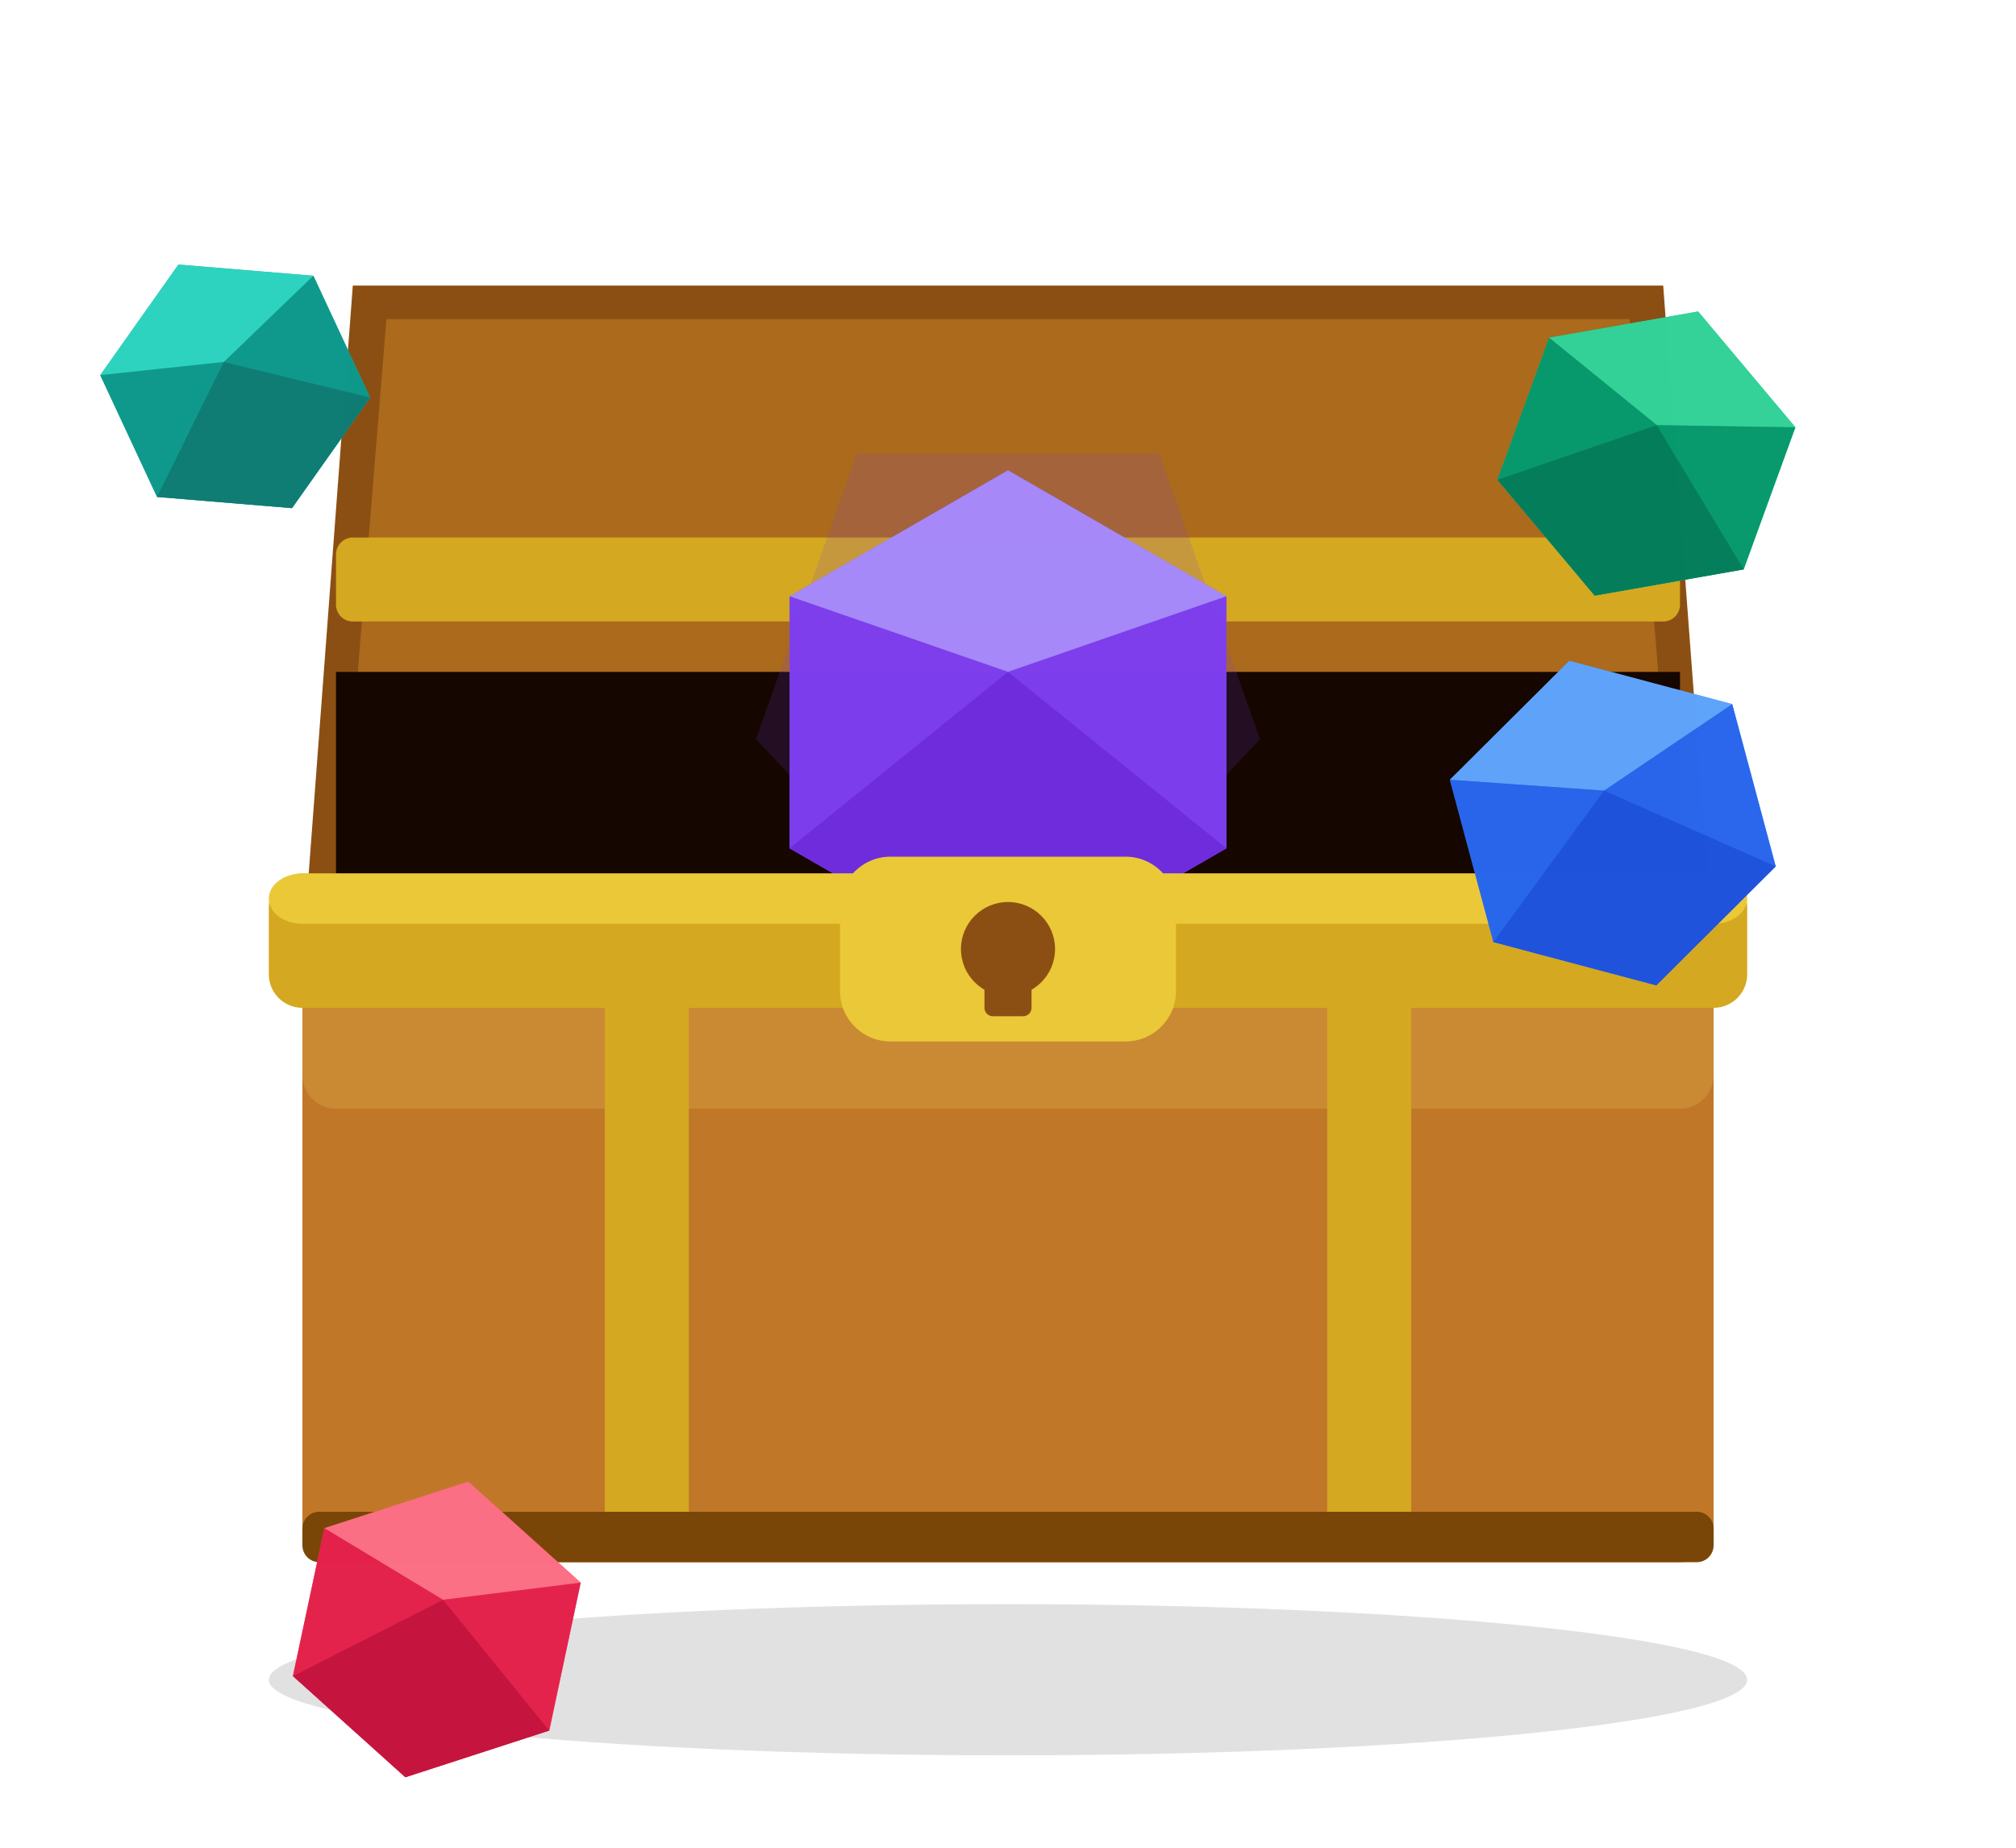
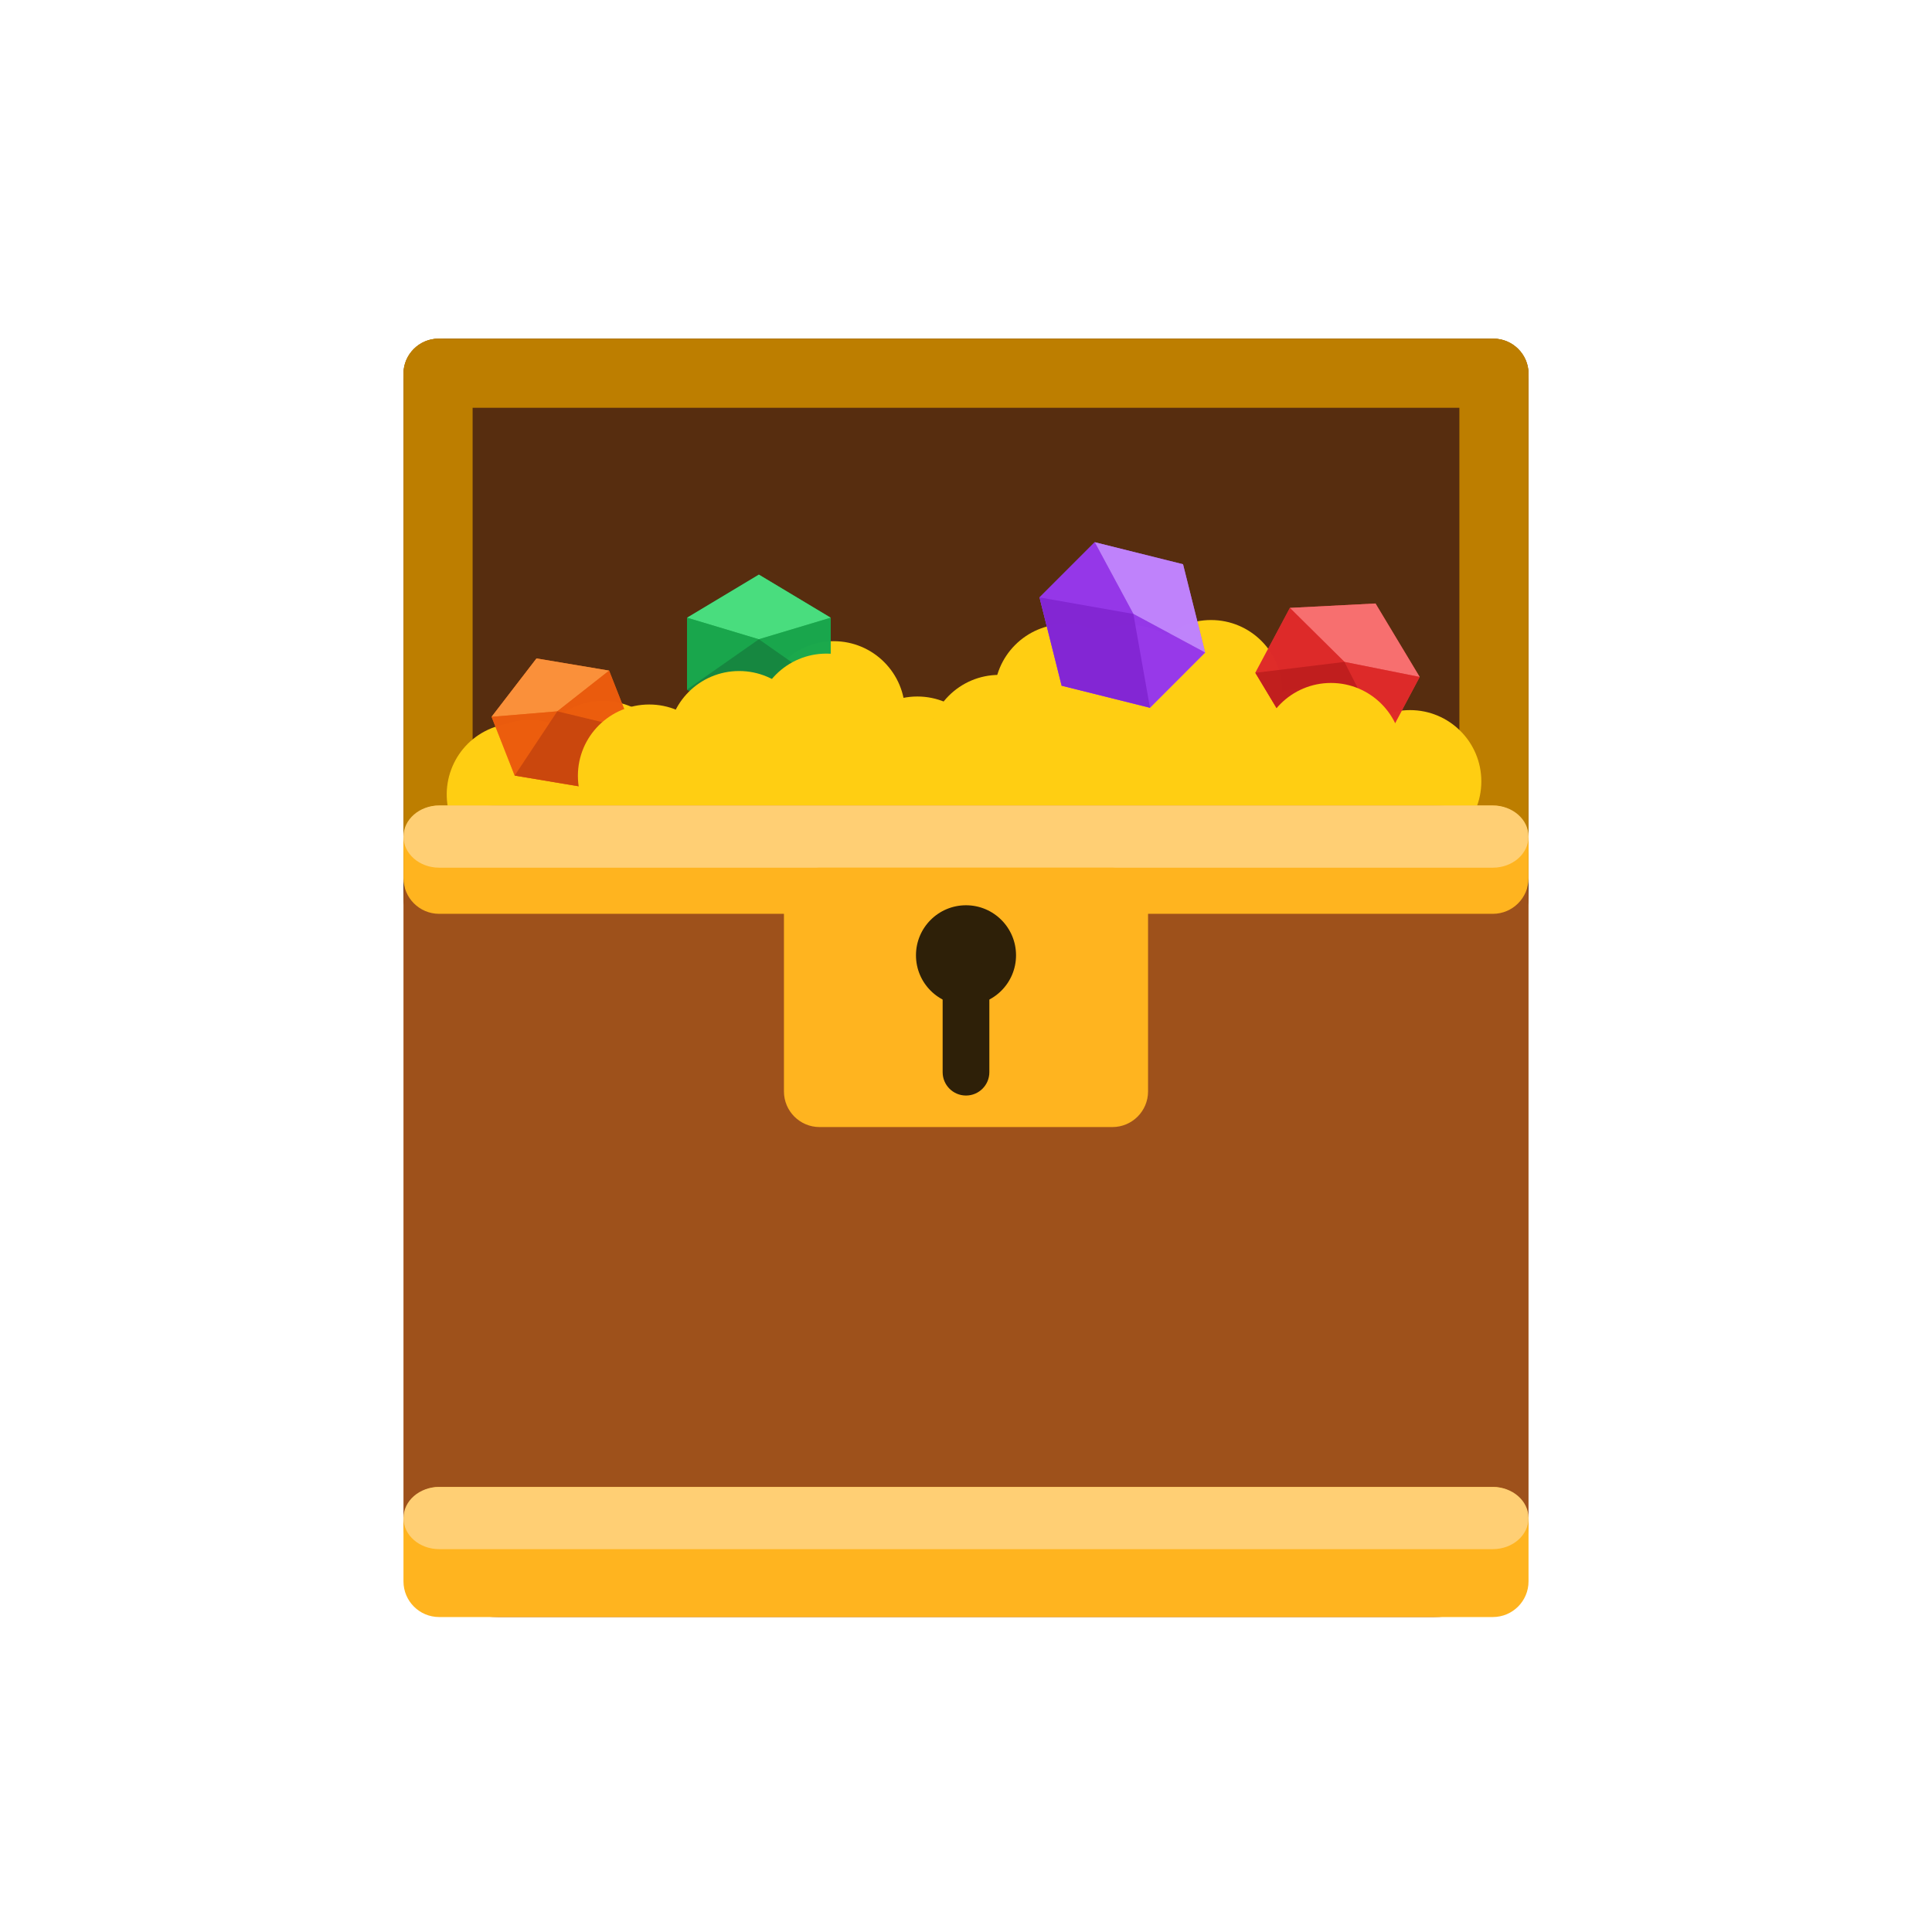
- <svg xmlns="http://www.w3.org/2000/svg" viewBox="0 0 120 110" role="img" aria-label="Trove — open treasure chest spilling gems">
-   <ellipse cx="60" cy="100" rx="44" ry="4.5" fill="rgba(0,0,0,0.12)" />
-   <polygon points="18,57 102,57 99,17 21,17" fill="#8B4F13" />
-   <polygon points="20,56 100,56 97,19 23,19" fill="#AB6A1C" />
-   <rect x="20" y="32" width="80" height="5" rx="1" fill="#D4A820" />
-   <rect x="18" y="54" width="84" height="4" rx="1" fill="#C89A22" />
-   <rect x="20" y="40" width="80" height="17" fill="#150600" />
-   <polygon points="51,27 69,27 75,44 60,60 45,44" fill="#7C3AED" opacity="0.15" />
-   <polygon points="60,28 73,35.5 73,50.5 60,58 47,50.5 47,35.5" fill="#8B5CF6" opacity="0.92" />
-   <polygon points="60,28 73,35.5 60,40 47,35.5" fill="#A78BFA" opacity="0.95" />
-   <polygon points="60,40 73,35.5 73,50.5 60,58 47,50.5 47,35.5" fill="#7C3AED" opacity="0.88" />
-   <polygon points="60,40 73,50.5 60,58 47,50.5" fill="#6D28D9" opacity="0.82" />
-   <rect x="18" y="57" width="84" height="36" rx="2" fill="#C07828" />
-   <rect x="18" y="57" width="84" height="9" rx="2" fill="#CA8A34" />
-   <rect x="16" y="52" width="88" height="8" rx="2" fill="#D4A820" />
-   <rect x="16" y="52" width="88" height="3" rx="2" fill="#EAC838" />
-   <rect x="36" y="59" width="5" height="33" rx="1" fill="#D4A820" />
-   <rect x="79" y="59" width="5" height="33" rx="1" fill="#D4A820" />
-   <rect x="50" y="51" width="20" height="11" rx="3" fill="#EAC838" />
-   <circle cx="60" cy="56.5" r="2.8" fill="#8B4F13" />
-   <rect x="58.6" y="56.5" width="2.8" height="4" rx="0.5" fill="#8B4F13" />
-   <rect x="18" y="90" width="84" height="3" rx="1" fill="#7A4608" />
-   <g transform="rotate(-15, 96, 49)">
-     <polygon points="96,39 104.7,44 104.7,54 96,59 87.3,54 87.3,44" fill="#3B82F6" opacity="0.92" />
-     <polygon points="96,39 104.7,44 96,47 87.3,44" fill="#60A5FA" opacity="0.95" />
-     <polygon points="96,47 104.7,44 104.7,54 96,59 87.3,54 87.3,44" fill="#2563EB" opacity="0.88" />
-     <polygon points="96,47 104.7,54 96,59 87.3,54" fill="#1D4ED8" opacity="0.82" />
-   </g>
-   <g transform="rotate(20, 98, 27)">
-     <polygon points="98,18 105.8,22.5 105.8,31.5 98,36 90.2,31.5 90.2,22.5" fill="#10B981" opacity="0.92" />
-     <polygon points="98,18 105.8,22.5 98,25.2 90.2,22.5" fill="#34D399" opacity="0.95" />
-     <polygon points="98,25.2 105.8,22.5 105.8,31.5 98,36 90.2,31.5 90.2,22.5" fill="#059669" opacity="0.88" />
-     <polygon points="98,25.2 105.8,31.5 98,36 90.2,31.5" fill="#047857" opacity="0.82" />
-   </g>
-   <g transform="rotate(-25, 14, 23)">
-     <polygon points="14,15 21,19 21,27 14,31 7,27 7,19" fill="#14B8A6" opacity="0.92" />
-     <polygon points="14,15 21,19 14,21.4 7,19" fill="#2DD4BF" opacity="0.95" />
-     <polygon points="14,21.4 21,19 21,27 14,31 7,27 7,19" fill="#0D9488" opacity="0.88" />
-     <polygon points="14,21.4 21,27 14,31 7,27" fill="#0F766E" opacity="0.82" />
-   </g>
-   <g transform="rotate(12, 26, 97)">
-     <polygon points="26,88 33.8,92.5 33.8,101.5 26,106 18.2,101.5 18.2,92.5" fill="#F43F5E" opacity="0.92" />
-     <polygon points="26,88 33.8,92.5 26,95.2 18.2,92.5" fill="#FB7185" opacity="0.95" />
-     <polygon points="26,95.2 33.8,92.5 33.8,101.5 26,106 18.2,101.5 18.2,92.5" fill="#E11D48" opacity="0.88" />
-     <polygon points="26,95.2 33.8,101.5 26,106 18.2,101.5" fill="#BE123C" opacity="0.82" />
+ <svg xmlns="http://www.w3.org/2000/svg" width="1024" height="1024" viewBox="0 0 270.933 270.933" version="1.1" id="svg5" xml:space="preserve">
+   <defs id="defs2" />
+   <g id="layer1">
+     <g id="g4023" transform="translate(3.8146973e-6,3.323171)">
+       <rect style="fill:#572d0f;fill-opacity:1;stroke-width:0.227" id="rect362-5" width="157.771" height="83.477" x="56.581" y="44.169" ry="5" rx="5" />
+       <rect style="fill:#bd7e00;fill-opacity:1;stroke-width:0.077" id="rect362-3-6-2" width="157.771" height="9.696" x="56.581" y="44.169" ry="5" rx="5" />
+       <rect style="fill:#bd7e00;fill-opacity:1;stroke-width:0.054" id="rect362-3-6-2-9" width="76.383" height="9.696" x="44.169" y="-66.277" ry="5" rx="5" transform="rotate(90)" />
+       <rect style="fill:#bd7e00;fill-opacity:1;stroke-width:0.054" id="rect362-3-6-2-9-1" width="76.383" height="9.696" x="44.169" y="-214.352" ry="5" rx="5" transform="rotate(90)" />
+     </g>
+     <circle style="fill:#ffce12;fill-opacity:1;stroke-width:0.256" id="circle7016" cx="159.614" cy="125.464" r="10" />
+     <circle style="fill:#ffce12;fill-opacity:1;stroke-width:0.256" id="circle7022" cx="177.295" cy="134.296" r="10" />
+     <circle style="fill:#ffce12;fill-opacity:1;stroke-width:0.256" id="circle7042" cx="114.451" cy="133.203" r="10" />
+     <circle style="fill:#ffce12;fill-opacity:1;stroke-width:0.256" id="circle7048" cx="152.119" cy="132.909" r="10" />
+     <circle style="fill:#ffce12;fill-opacity:1;stroke-width:0.256" id="circle7050" cx="160.655" cy="128.984" r="10" />
+     <circle style="fill:#ffce12;fill-opacity:1;stroke-width:0.256" id="circle7052" cx="142.379" cy="126.712" r="10" />
+     <circle style="fill:#ffce12;fill-opacity:1;stroke-width:0.256" id="circle7054" cx="162.065" cy="125.496" r="10" />
+     <circle style="fill:#ffce12;fill-opacity:1;stroke-width:0.256" id="circle7056" cx="146.156" cy="126.994" r="10" />
+     <circle style="fill:#ffce12;fill-opacity:1;stroke-width:0.256" id="circle7058" cx="153.315" cy="128.831" r="10" />
+     <circle style="fill:#ffce12;fill-opacity:1;stroke-width:0.256" id="circle7064" cx="161.644" cy="124.38" r="10" />
+     <circle style="fill:#ffce12;fill-opacity:1;stroke-width:0.256" id="circle7066" cx="174.254" cy="129.937" r="10" />
+     <circle style="fill:#ffce12;fill-opacity:1;stroke-width:0.256" id="circle7078" cx="185.438" cy="127.465" r="10" />
+     <circle style="fill:#ffce12;fill-opacity:1;stroke-width:0.256" id="circle7084" cx="160.384" cy="124.458" r="10" />
+     <circle style="fill:#ffce12;fill-opacity:1;stroke-width:0.256" id="circle7094" cx="135.404" cy="131.285" r="10" />
+     <circle style="fill:#ffce12;fill-opacity:1;stroke-width:0.256" id="circle7098" cx="120.23" cy="128.631" r="10" />
+     <circle style="fill:#ffce12;fill-opacity:1;stroke-width:0.256" id="circle7102" cx="92.248" cy="131.178" r="10" />
+     <circle style="fill:#ffce12;fill-opacity:1;stroke-width:0.256" id="circle7108" cx="106.141" cy="124.256" r="10" />
+     <circle style="fill:#ffce12;fill-opacity:1;stroke-width:0.256" id="circle7110" cx="89.07" cy="124.387" r="10" />
+     <circle style="fill:#ffce12;fill-opacity:1;stroke-width:0.256" id="circle7140" cx="189.895" cy="127.177" r="10" />
+     <circle style="fill:#ffce12;fill-opacity:1;stroke-width:0.256" id="circle7018" cx="31.398" cy="133.768" r="10" transform="rotate(-24.77928)" />
+     <circle style="fill:#ffce12;fill-opacity:1;stroke-width:0.256" id="circle7034" cx="19.268" cy="131.593" r="10" transform="rotate(-24.77928)" />
+     <circle style="fill:#ffce12;fill-opacity:1;stroke-width:0.256" id="circle7010" cx="116.917" cy="99.916" r="10" />
+     <circle style="fill:#ffce12;fill-opacity:1;stroke-width:0.256" id="circle7012" cx="145.246" cy="105.309" r="10" />
+     <circle style="fill:#ffce12;fill-opacity:1;stroke-width:0.256" id="circle7014" cx="128.644" cy="107.674" r="10" />
+     <circle style="fill:#ffce12;fill-opacity:1;stroke-width:0.256" id="circle7020" cx="143.601" cy="113.864" r="10" />
+     <circle style="fill:#ffce12;fill-opacity:1;stroke-width:0.256" id="circle7024" cx="131.685" cy="110.06" r="10" />
+     <circle style="fill:#ffce12;fill-opacity:1;stroke-width:0.256" id="circle7026" cx="119.631" cy="120.783" r="10" />
+     <circle style="fill:#ffce12;fill-opacity:1;stroke-width:0.256" id="circle7028" cx="115.32" cy="103.292" r="10" />
+     <circle style="fill:#ffce12;fill-opacity:1;stroke-width:0.256" id="circle7032" cx="107.032" cy="113.488" r="10" />
+     <circle style="fill:#ffce12;fill-opacity:1;stroke-width:0.256" id="circle7036" cx="147.096" cy="111.67" r="10" />
+     <circle style="fill:#ffce12;fill-opacity:1;stroke-width:0.256" id="circle7038" cx="135.152" cy="115.237" r="10" />
+     <circle style="fill:#ffce12;fill-opacity:1;stroke-width:0.256" id="circle7040" cx="135.784" cy="118.582" r="10" />
+     <circle style="fill:#ffce12;fill-opacity:1;stroke-width:0.256" id="circle7044" cx="132.331" cy="121.841" r="10" />
+     <circle style="fill:#ffce12;fill-opacity:1;stroke-width:0.256" id="circle7060" cx="171.668" cy="110.817" r="10" />
+     <circle style="fill:#ffce12;fill-opacity:1;stroke-width:0.256" id="circle7062" cx="174.301" cy="115.463" r="10" />
+     <circle style="fill:#ffce12;fill-opacity:1;stroke-width:0.256" id="circle7068" cx="175.46" cy="109.933" r="10" />
+     <circle style="fill:#ffce12;fill-opacity:1;stroke-width:0.256" id="circle7070" cx="185.175" cy="117.383" r="10" />
+     <circle style="fill:#ffce12;fill-opacity:1;stroke-width:0.256" id="circle7072" cx="170.997" cy="121.679" r="10" />
+     <circle style="fill:#ffce12;fill-opacity:1;stroke-width:0.256" id="circle7074" cx="189.966" cy="119.581" r="10" />
+     <circle style="fill:#ffce12;fill-opacity:1;stroke-width:0.256" id="circle7076" cx="183.385" cy="106.397" r="10" />
+     <circle style="fill:#ffce12;fill-opacity:1;stroke-width:0.256" id="circle7080" cx="181.381" cy="117.078" r="10" />
+     <circle style="fill:#ffce12;fill-opacity:1;stroke-width:0.256" id="circle7082" cx="176.941" cy="122.495" r="10" />
+     <circle style="fill:#ffce12;fill-opacity:1;stroke-width:0.256" id="circle7086" cx="162.843" cy="106.67" r="10" />
+     <circle style="fill:#ffce12;fill-opacity:1;stroke-width:0.256" id="circle7088" cx="150.204" cy="119.801" r="10" />
+     <circle style="fill:#ffce12;fill-opacity:1;stroke-width:0.256" id="circle7090" cx="161.121" cy="118.862" r="10" />
+     <circle style="fill:#ffce12;fill-opacity:1;stroke-width:0.256" id="circle7092" cx="136.39" cy="120.531" r="10" />
+     <g id="g9280" transform="matrix(0.5035252,0,0,0.5035252,93.3276,78.56775)">
+       <polygon points="46,36 26,48 6,36 6,16 26,4 46,16 " fill="#22c55e" opacity="0.9" id="polygon9262" />
+       <polygon points="26,4 46,16 26,22 6,16 " fill="#4ade80" opacity="0.95" id="polygon9264" />
+       <polygon points="46,36 26,48 6,36 6,16 26,22 46,16 " fill="#16a34a" opacity="0.85" id="polygon9266" />
+       <polygon points="26,22 46,36 26,48 6,36 " fill="#15803d" opacity="0.8" id="polygon9268" />
+     </g>
+     <circle style="fill:#ffce12;fill-opacity:1;stroke-width:0.256" id="circle7096" cx="96.157" cy="110.227" r="10" />
+     <circle style="fill:#ffce12;fill-opacity:1;stroke-width:0.256" id="circle7100" cx="89.963" cy="120.361" r="10" />
+     <circle style="fill:#ffce12;fill-opacity:1;stroke-width:0.256" id="circle7104" cx="96.996" cy="115.457" r="10" />
+     <circle style="fill:#ffce12;fill-opacity:1;stroke-width:0.256" id="circle7106" cx="76.271" cy="123.11" r="10" />
+     <circle style="fill:#ffce12;fill-opacity:1;stroke-width:0.256" id="circle7112" cx="111.62" cy="110.589" r="10" />
+     <circle style="fill:#ffce12;fill-opacity:1;stroke-width:0.256" id="circle7114" cx="106.69" cy="119.794" r="10" />
+     <circle style="fill:#ffce12;fill-opacity:1;stroke-width:0.256" id="circle7116" cx="114.867" cy="107.556" r="10" />
+     <circle style="fill:#ffce12;fill-opacity:1;stroke-width:0.256" id="circle7118" cx="115.892" cy="101.659" r="10" />
+     <circle style="fill:#ffce12;fill-opacity:1;stroke-width:0.256" id="circle7120" cx="103.652" cy="104.101" r="10" />
+     <circle style="fill:#ffce12;fill-opacity:1;stroke-width:0.256" id="circle7122" cx="140.122" cy="104.642" r="10" />
+     <circle style="fill:#ffce12;fill-opacity:1;stroke-width:0.256" id="circle7124" cx="129.857" cy="111.243" r="10" />
+     <circle style="fill:#ffce12;fill-opacity:1;stroke-width:0.256" id="circle7126" cx="158.453" cy="97.668" r="10" />
+     <circle style="fill:#ffce12;fill-opacity:1;stroke-width:0.256" id="circle7128" cx="150.797" cy="109.899" r="10" />
+     <circle style="fill:#ffce12;fill-opacity:1;stroke-width:0.256" id="circle7130" cx="144.478" cy="106.693" r="10" />
+     <circle style="fill:#ffce12;fill-opacity:1;stroke-width:0.256" id="circle7132" cx="163.385" cy="107.984" r="10" />
+     <circle style="fill:#ffce12;fill-opacity:1;stroke-width:0.256" id="circle7134" cx="169.824" cy="96.949" r="10" />
+     <circle style="fill:#ffce12;fill-opacity:1;stroke-width:0.256" id="circle7136" cx="149.434" cy="97.511" r="10" />
+     <circle style="fill:#ffce12;fill-opacity:1;stroke-width:0.256" id="circle7138" cx="197.734" cy="109.581" r="10" />
+     <circle style="fill:#ffce12;fill-opacity:1;stroke-width:0.256" id="circle7046" cx="20.948" cy="131.881" r="10" transform="rotate(-24.77928)" />
+     <g id="g7701" transform="matrix(0.4121205,-0.1620095,0.1620095,0.4121205,63.86971,94.89887)">
+       <polygon points="26,4 46,16 46,36 26,48 6,36 6,16 " fill="#f97316" opacity="0.9" id="polygon7683" />
+       <polygon points="26,22 6,16 26,4 46,16 " fill="#fb923c" opacity="0.95" id="polygon7685" />
+       <polygon points="26,22 46,16 46,36 26,48 6,36 6,16 " fill="#ea580c" opacity="0.85" id="polygon7687" />
+       <polygon points="26,48 6,36 26,22 46,36 " fill="#c2410c" opacity="0.8" id="polygon7689" />
+     </g>
+     <circle style="fill:#ffce12;fill-opacity:1;stroke-width:0.256" id="circle7030" cx="91.041" cy="108.795" r="10" />
+     <g id="g8494" transform="matrix(0.4551067,0.242179,-0.242179,0.4551067,182.0305,76.51264)">
+       <polygon points="46,36 26,48 6,36 6,16 26,4 46,16 " fill="#ef4444" opacity="0.9" id="polygon8476" />
+       <polygon points="26,4 46,16 26,22 6,16 " fill="#f87171" opacity="0.95" id="polygon8478" />
+       <polygon points="46,36 26,48 6,36 6,16 26,22 46,16 " fill="#dc2626" opacity="0.85" id="polygon8480" />
+       <polygon points="26,22 46,36 26,48 6,36 " fill="#b91c1c" opacity="0.8" id="polygon8482" />
+     </g>
+     <circle style="fill:#ffce12;fill-opacity:1;stroke-width:0.256" id="circle7134-7" cx="186.648" cy="105.774" r="10" />
+     <g id="g4033">
+       <rect style="fill:#9e511b;fill-opacity:1;stroke-width:0.265" id="rect362" width="157.771" height="113.807" x="56.581" y="112.957" ry="13.202" />
+       <rect style="fill:#ffb41f;fill-opacity:1;stroke-width:0.106" id="rect362-3" width="157.771" height="18.243" x="56.581" y="208.521" ry="5" rx="5" />
+       <rect style="fill:#ffb41f;fill-opacity:1;stroke-width:0.097" id="rect362-3-6" width="157.771" height="15.192" x="56.581" y="112.957" ry="5" rx="5" />
+       <rect style="fill:#ffcf74;fill-opacity:1;stroke-width:0.073" id="rect362-3-6-3" width="157.771" height="8.722" x="56.581" y="112.957" ry="5" rx="5" />
+       <rect style="fill:#ffcf74;fill-opacity:1;stroke-width:0.073" id="rect362-3-6-3-5" width="157.771" height="8.722" x="56.581" y="208.521" ry="5" rx="5" />
+       <rect style="fill:#ffb41f;fill-opacity:1;stroke-width:0.085" id="rect362-3-6-7" width="51.061" height="36.374" x="109.936" y="121.679" ry="5" rx="5" />
+       <circle style="fill:#2e2008;fill-opacity:1;stroke-width:0.265" id="path3804" cx="135.467" cy="133.965" r="7.016" />
+       <rect style="fill:#2e2008;fill-opacity:1;stroke-width:0.265" id="rect3858" width="6.55" height="19.334" x="132.191" y="134.298" ry="3.275" rx="3.275" />
+     </g>
+     <g id="g347" transform="matrix(0.387186,0.3868864,-0.3868864,0.387186,157.383,67.51768)">
+       <polygon points="26,4 46,16 46,36 26,48 6,36 6,16 " fill="#a855f7" opacity="0.9" id="polygon329" />
+       <polygon points="26,22 6,16 26,4 46,16 " fill="#c084fc" opacity="0.95" id="polygon331" />
+       <polygon points="26,22 46,16 46,36 26,48 6,36 6,16 " fill="#9333ea" opacity="0.85" id="polygon333" />
+       <polygon points="26,48 6,36 26,22 46,36 " fill="#7e22ce" opacity="0.8" id="polygon335" />
+     </g>
  </g>
</svg>
